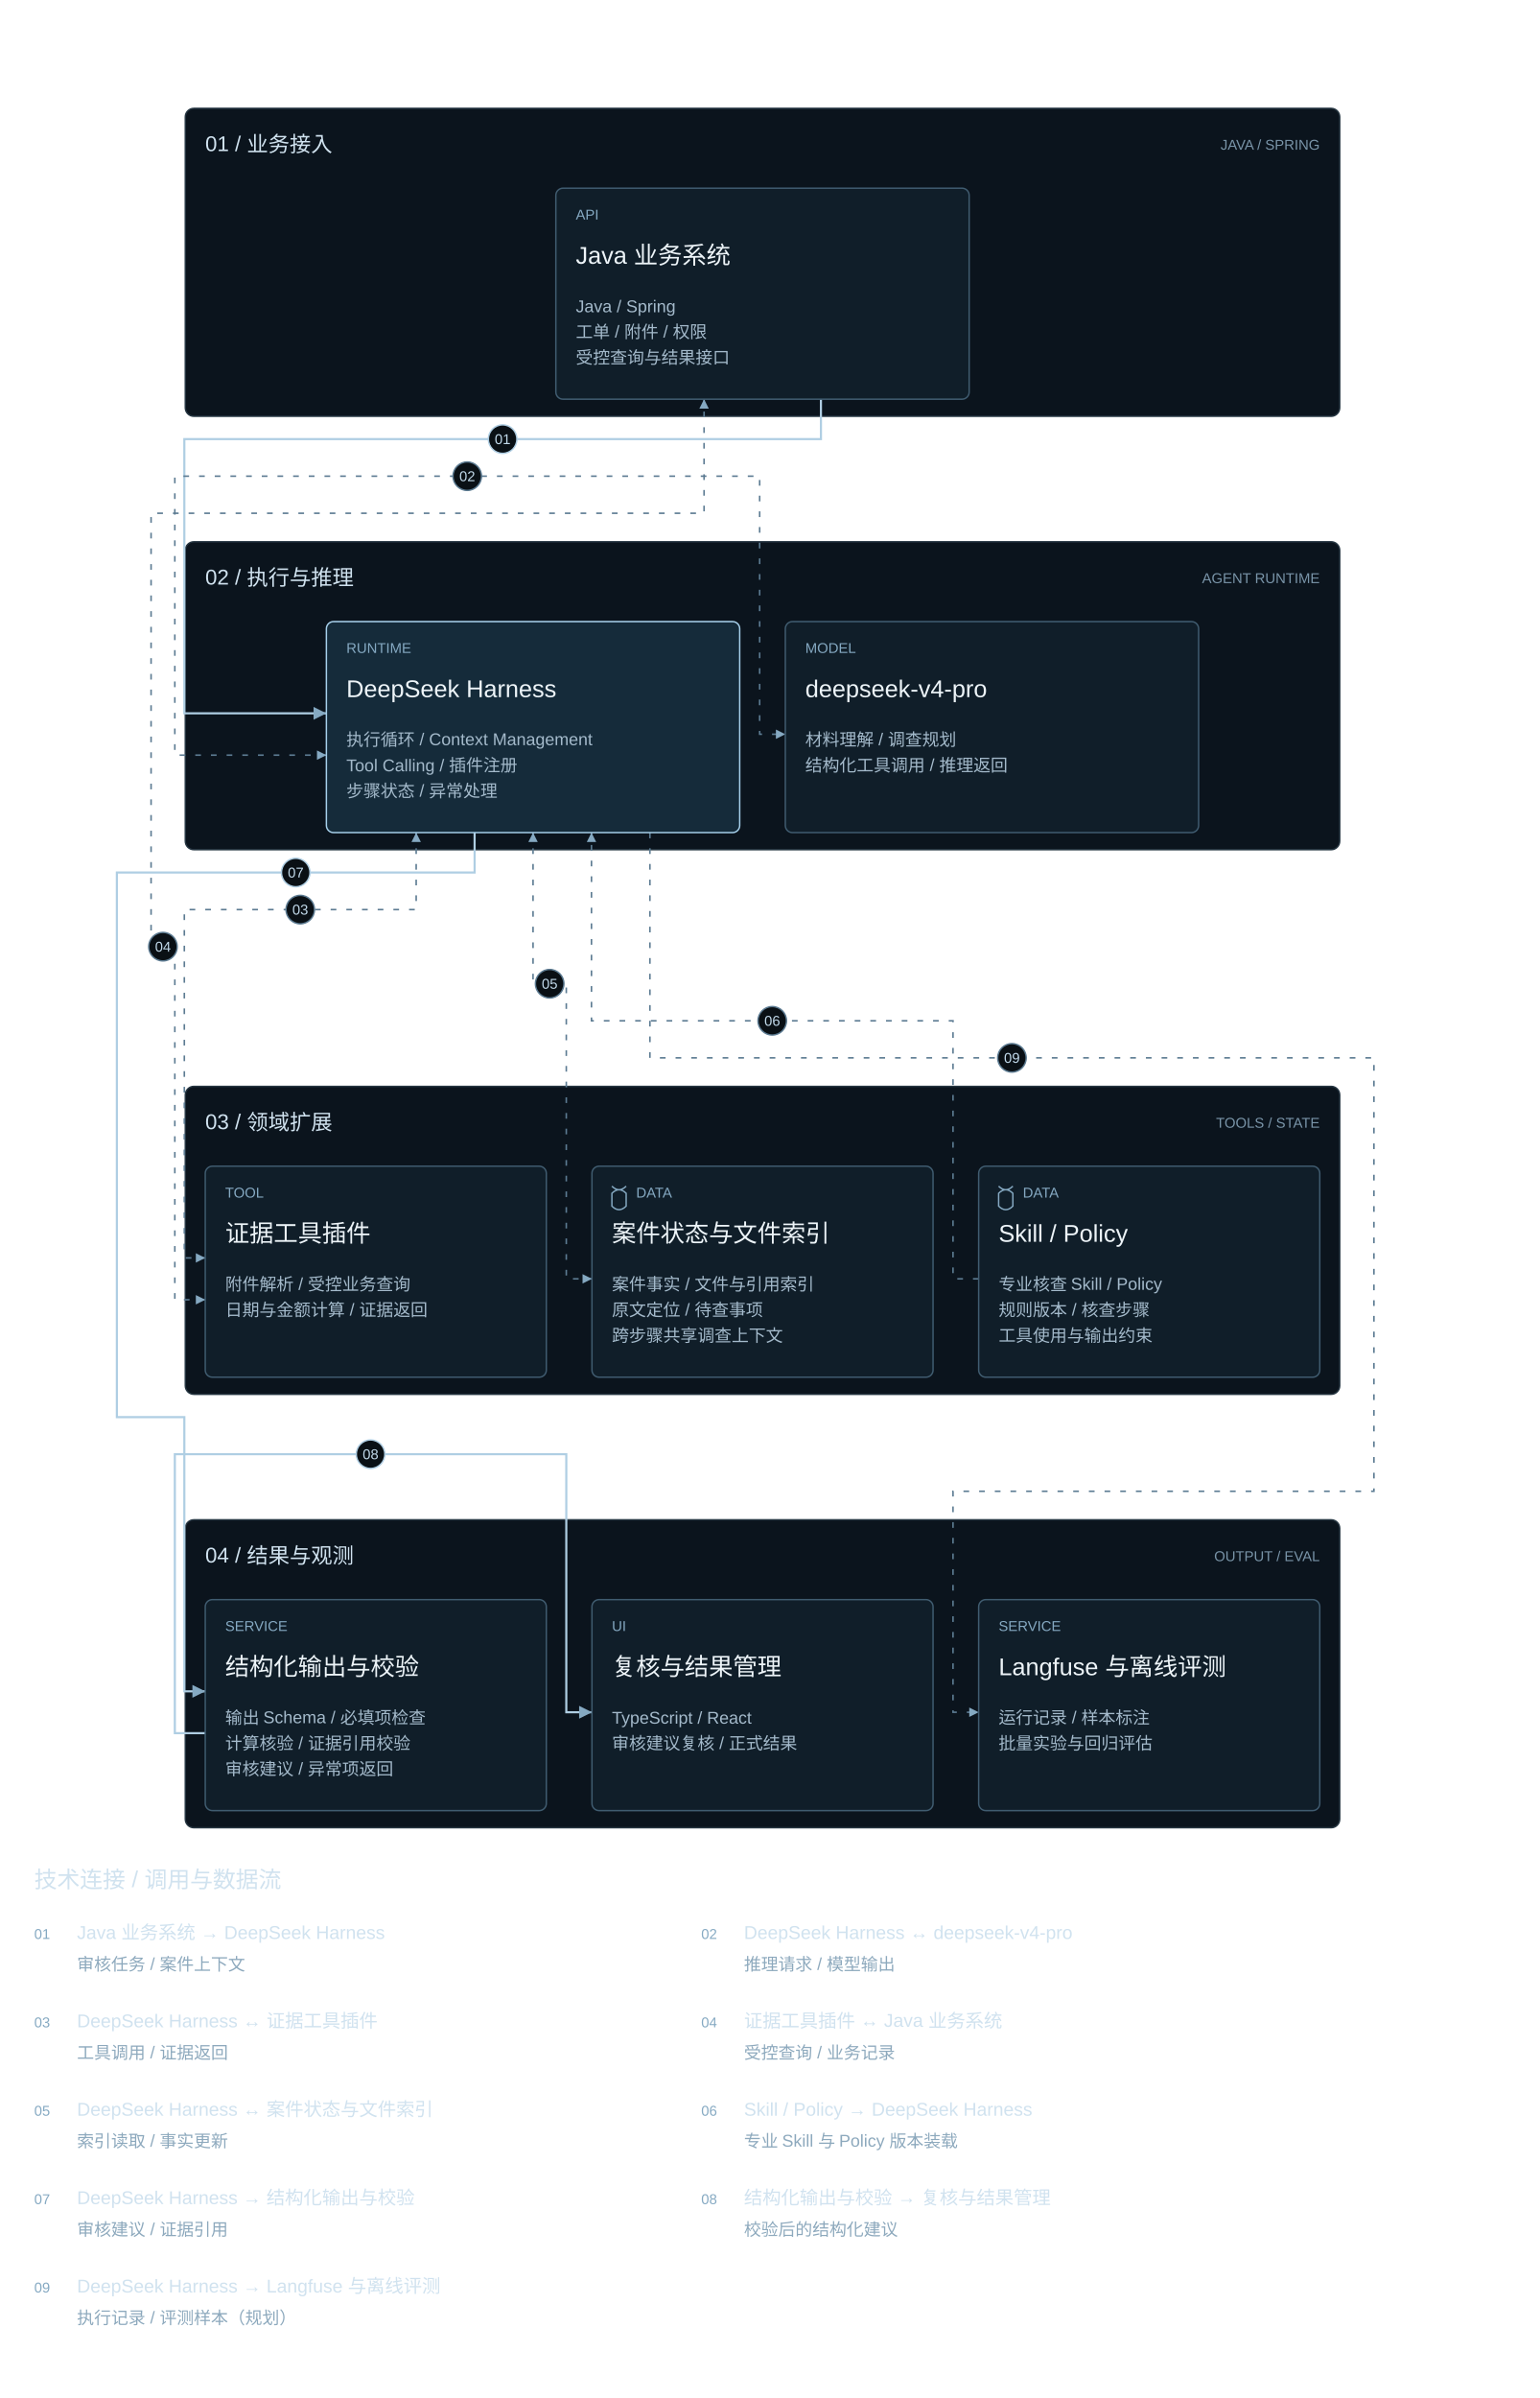
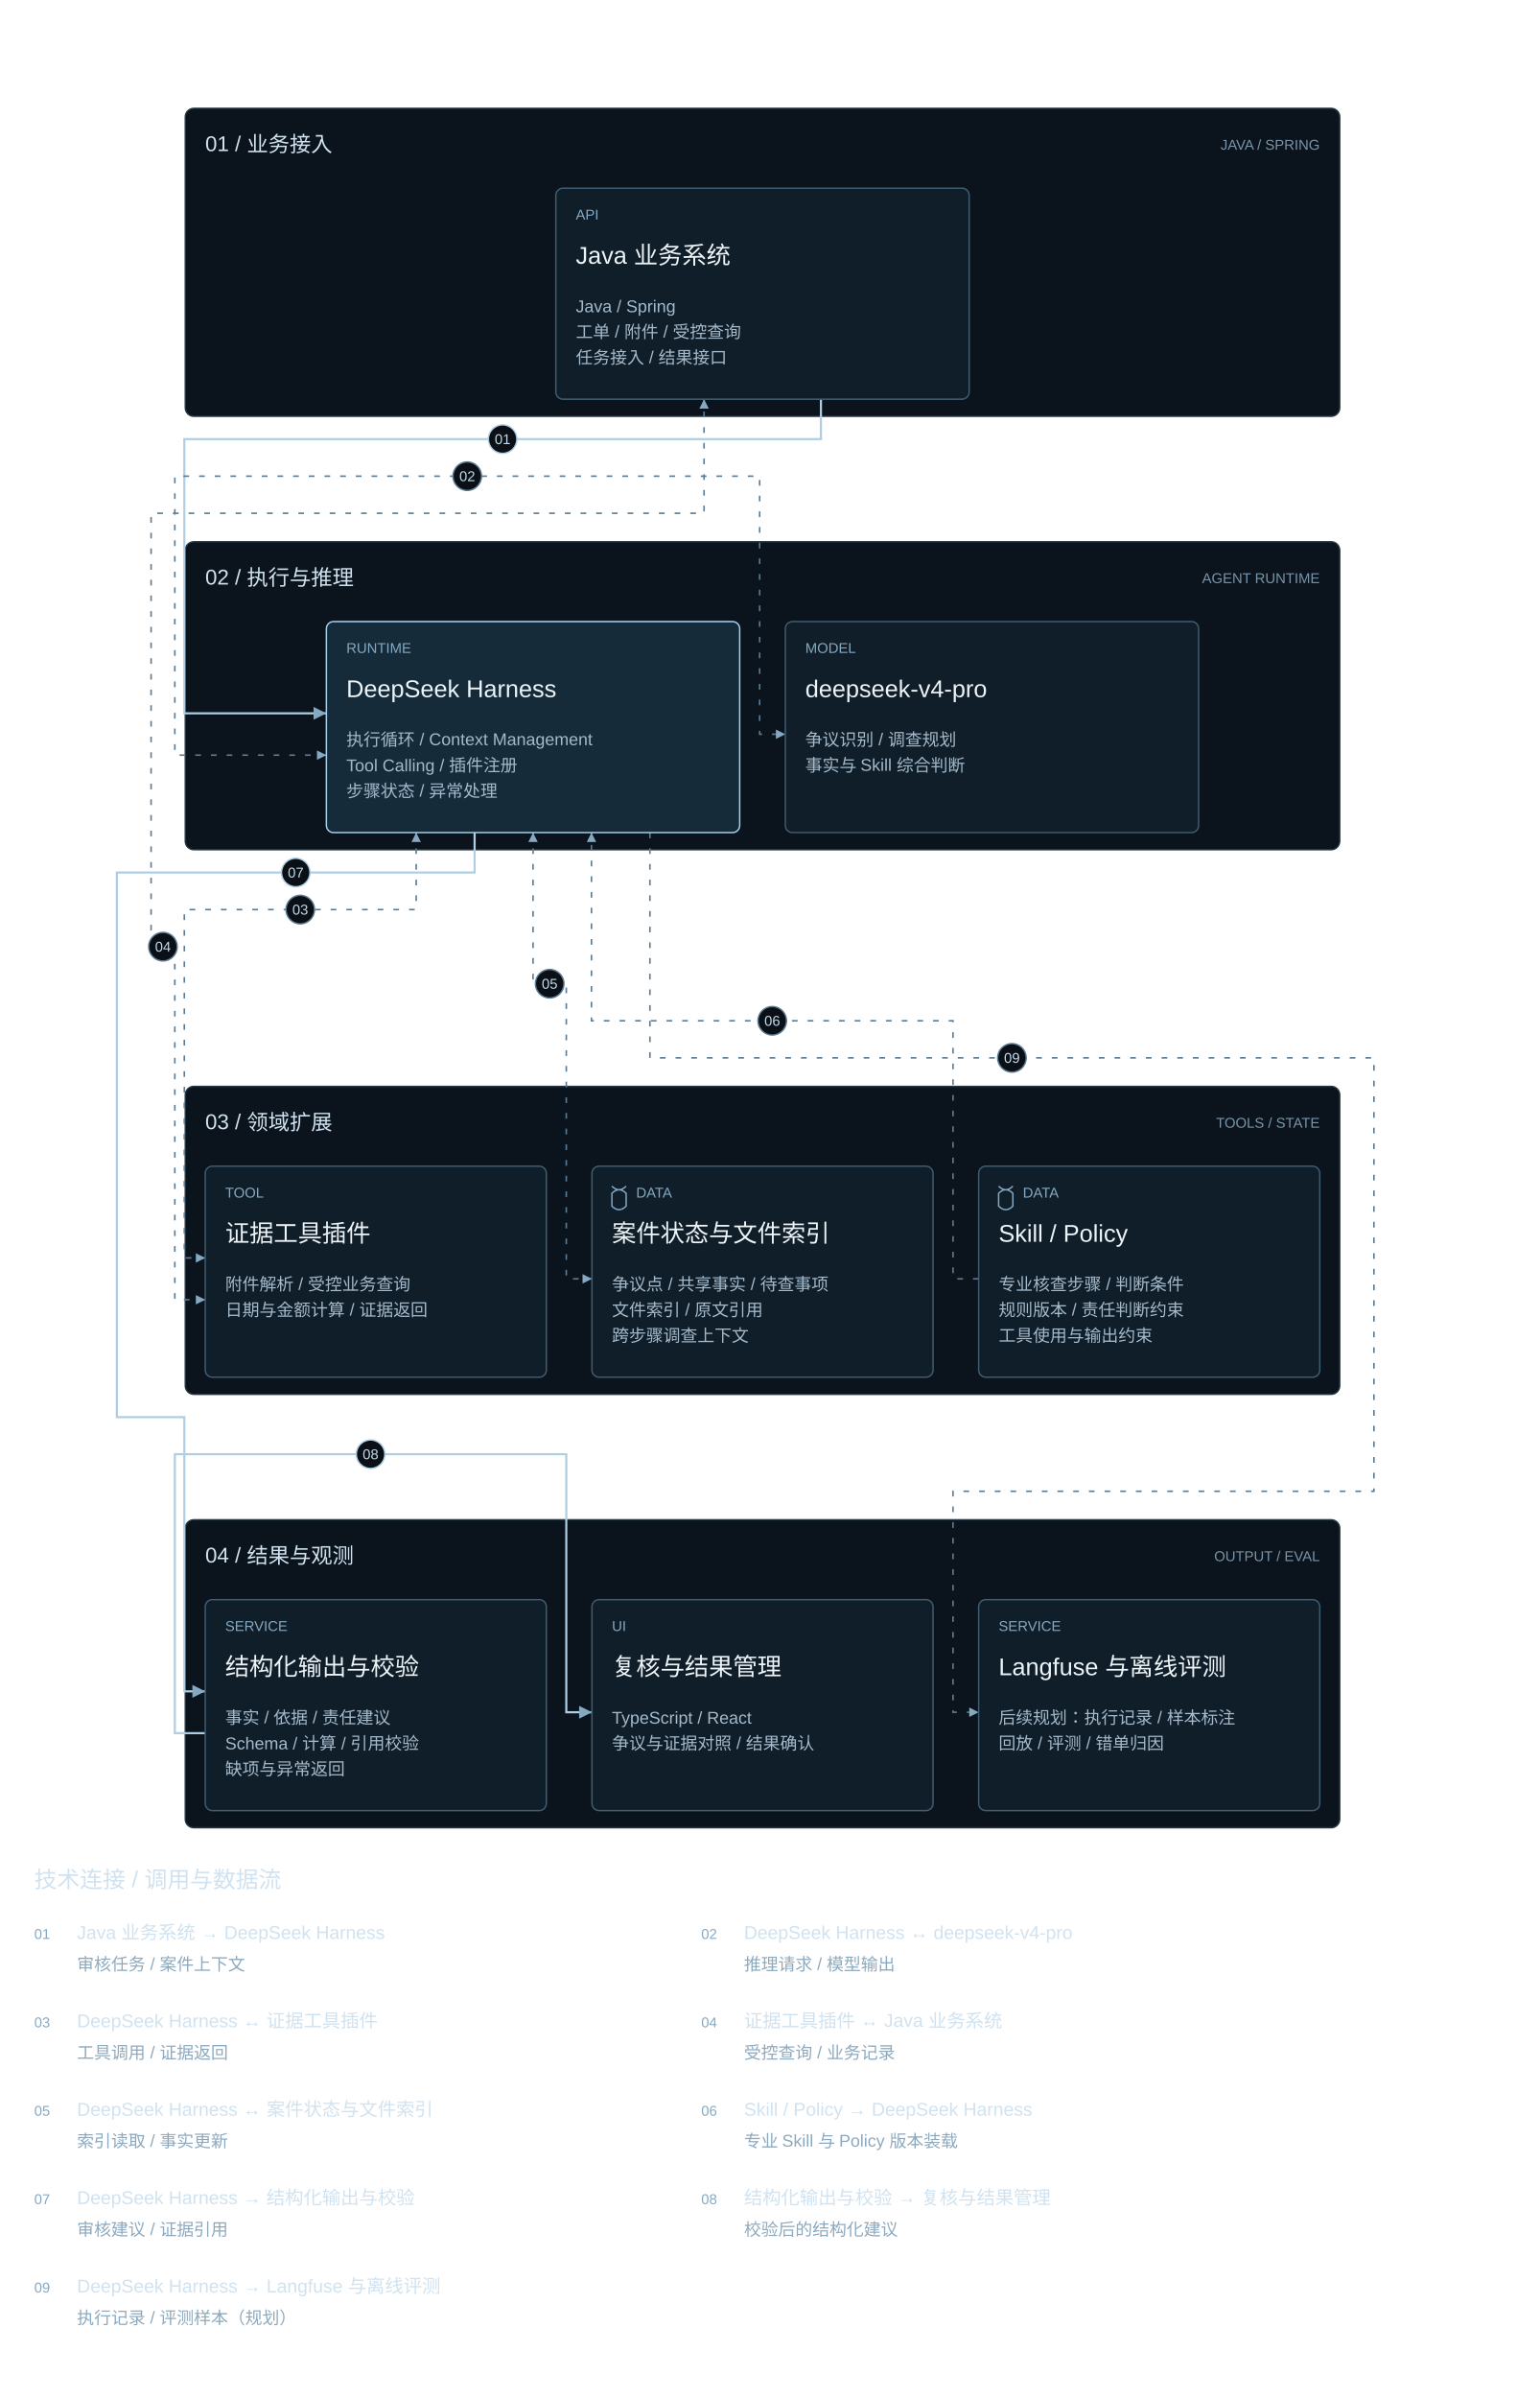
<svg xmlns="http://www.w3.org/2000/svg" width="1080" height="1682" viewBox="0 0 1080 1682" preserveAspectRatio="xMidYMin meet" role="img" aria-labelledby="title-order-review-agent" aria-describedby="desc-order-review-agent" style="font-family:Arial,'PingFang SC','Microsoft YaHei',sans-serif;background:#0a1015">
  <style>.architecture-packet{pointer-events:none}svg[data-motion="paused"] .architecture-packet{visibility:hidden}@media(prefers-reduced-motion:reduce){.architecture-packet{display:none}}</style>
  <defs>
    <marker id="arrow-order-review-agent" viewBox="0 0 10 10" refX="10" refY="5" markerWidth="6" markerHeight="6" orient="auto-start-reverse">
      <path d="M0 0 L10 5 L0 10" fill="#85a9c2" />
    </marker>
  </defs>
  <g data-layer="access">
    <rect x="130" y="76" width="810" height="216" rx="6" fill="#0b141d" stroke="#253541" />
    <text x="144" y="106" fill="#d0e2ef" font-size="15" text-anchor="start">
      <tspan x="144" dy="0">01 / 业务接入</tspan>
    </text>
    <text x="926" y="105" fill="#7994a8" font-size="10" text-anchor="end">
      <tspan x="926" dy="0">JAVA / SPRING</tspan>
    </text>
  </g>
  <g data-layer="runtime">
    <rect x="130" y="380" width="810" height="216" rx="6" fill="#0b141d" stroke="#253541" />
    <text x="144" y="410" fill="#d0e2ef" font-size="15" text-anchor="start">
      <tspan x="144" dy="0">02 / 执行与推理</tspan>
    </text>
    <text x="926" y="409" fill="#7994a8" font-size="10" text-anchor="end">
      <tspan x="926" dy="0">AGENT RUNTIME</tspan>
    </text>
  </g>
  <g data-layer="plugins">
    <rect x="130" y="762" width="810" height="216" rx="6" fill="#0b141d" stroke="#253541" />
    <text x="144" y="792" fill="#d0e2ef" font-size="15" text-anchor="start">
      <tspan x="144" dy="0">03 / 领域扩展</tspan>
    </text>
    <text x="926" y="791" fill="#7994a8" font-size="10" text-anchor="end">
      <tspan x="926" dy="0">TOOLS / STATE</tspan>
    </text>
  </g>
  <g data-layer="output">
    <rect x="130" y="1066" width="810" height="216" rx="6" fill="#0b141d" stroke="#253541" />
    <text x="144" y="1096" fill="#d0e2ef" font-size="15" text-anchor="start">
      <tspan x="144" dy="0">04 / 结果与观测</tspan>
    </text>
    <text x="926" y="1095" fill="#7994a8" font-size="10" text-anchor="end">
      <tspan x="926" dy="0">OUTPUT / EVAL</tspan>
    </text>
  </g>
  <g data-edge="01" data-kind="flow">
    <path class="architecture-route" d="M576 280 V308 H129.333 V500.333 H229" fill="none" stroke="#afcee3" stroke-width="1.5" marker-end="url(#arrow-order-review-agent)" />
    <g class="architecture-packet packet-flow" data-direction="forward" data-distance="766.6666666666666" data-speed="100" aria-hidden="true" opacity="0">
      <circle r="7" fill="#d3f1ff" opacity=".1" />
      <circle r="4.5" fill="#d3f1ff" opacity=".16" />
      <circle r="3" fill="#d3f1ff" />
      <animateMotion path="M576 280 V308 H129.333 V500.333 H229" keyPoints="0;1" keyTimes="0;1" calcMode="linear" dur="7.667s" begin="-0s" repeatCount="indefinite" />
      <animate attributeName="opacity" values="0;1;1;0" keyTimes="0;.03;.97;1" calcMode="linear" dur="7.667s" begin="-0s" repeatCount="indefinite" />
    </g>
    <circle cx="352.667" cy="308" r="10" fill="#0a1015" stroke="#afcee3" />
    <text x="352.667" y="311.5" fill="#c1d9ea" font-size="10" text-anchor="middle">
      <tspan x="352.667" dy="0">01</tspan>
    </text>
  </g>
  <g data-edge="02" data-kind="call">
    <path class="architecture-route" d="M229 529.667 H122.667 V334 H533 V515 H551" fill="none" stroke="#5c7b92" stroke-width="1.1" stroke-dasharray="4 7" marker-start="url(#arrow-order-review-agent)" marker-end="url(#arrow-order-review-agent)" />
    <g class="architecture-packet packet-support" data-direction="forward" data-distance="911.3333333333333" data-speed="100" aria-hidden="true" opacity="0">
      <circle r="7" fill="#efc896" opacity=".1" />
      <circle r="4.5" fill="#efc896" opacity=".16" />
      <path d="M0 -3.5 L3.5 0 L0 3.5 L-3.5 0 Z" fill="#efc896" />
      <animateMotion path="M229 529.667 H122.667 V334 H533 V515 H551" keyPoints="0;1" keyTimes="0;1" calcMode="linear" dur="9.113s" begin="-3.481s" repeatCount="indefinite" />
      <animate attributeName="opacity" values="0;.72;.72;0" keyTimes="0;.03;.97;1" calcMode="linear" dur="9.113s" begin="-3.481s" repeatCount="indefinite" />
    </g>
    <g class="architecture-packet packet-support" data-direction="reverse" data-distance="911.3333333333333" data-speed="100" aria-hidden="true" opacity="0">
      <circle r="7" fill="#efc896" opacity=".1" />
      <circle r="4.5" fill="#efc896" opacity=".16" />
      <path d="M0 -3.5 L3.5 0 L0 3.5 L-3.5 0 Z" fill="#efc896" />
      <animateMotion path="M229 529.667 H122.667 V334 H533 V515 H551" keyPoints="1;0" keyTimes="0;1" calcMode="linear" dur="9.113s" begin="-8.038s" repeatCount="indefinite" />
      <animate attributeName="opacity" values="0;.72;.72;0" keyTimes="0;.03;.97;1" calcMode="linear" dur="9.113s" begin="-8.038s" repeatCount="indefinite" />
    </g>
    <circle cx="327.833" cy="334" r="10" fill="#0a1015" stroke="#5c7b92" />
    <text x="327.833" y="337.5" fill="#c1d9ea" font-size="10" text-anchor="middle">
      <tspan x="327.833" dy="0">02</tspan>
    </text>
  </g>
  <g data-edge="03" data-kind="call">
    <path class="architecture-route" d="M292 584 V638 H129.333 V882.333 H144" fill="none" stroke="#5c7b92" stroke-width="1.1" stroke-dasharray="4 7" marker-start="url(#arrow-order-review-agent)" marker-end="url(#arrow-order-review-agent)" />
    <g class="architecture-packet packet-support" data-direction="forward" data-distance="475.66666666666663" data-speed="100" aria-hidden="true" opacity="0">
      <circle r="7" fill="#efc896" opacity=".1" />
      <circle r="4.5" fill="#efc896" opacity=".16" />
      <path d="M0 -3.5 L3.5 0 L0 3.5 L-3.5 0 Z" fill="#efc896" />
      <animateMotion path="M292 584 V638 H129.333 V882.333 H144" keyPoints="0;1" keyTimes="0;1" calcMode="linear" dur="4.757s" begin="-3.634s" repeatCount="indefinite" />
      <animate attributeName="opacity" values="0;.72;.72;0" keyTimes="0;.03;.97;1" calcMode="linear" dur="4.757s" begin="-3.634s" repeatCount="indefinite" />
    </g>
    <g class="architecture-packet packet-support" data-direction="reverse" data-distance="475.66666666666663" data-speed="100" aria-hidden="true" opacity="0">
      <circle r="7" fill="#efc896" opacity=".1" />
      <circle r="4.5" fill="#efc896" opacity=".16" />
      <path d="M0 -3.5 L3.5 0 L0 3.5 L-3.5 0 Z" fill="#efc896" />
      <animateMotion path="M292 584 V638 H129.333 V882.333 H144" keyPoints="1;0" keyTimes="0;1" calcMode="linear" dur="4.757s" begin="-1.255s" repeatCount="indefinite" />
      <animate attributeName="opacity" values="0;.72;.72;0" keyTimes="0;.03;.97;1" calcMode="linear" dur="4.757s" begin="-1.255s" repeatCount="indefinite" />
    </g>
    <circle cx="210.667" cy="638" r="10" fill="#0a1015" stroke="#5c7b92" />
    <text x="210.667" y="641.5" fill="#c1d9ea" font-size="10" text-anchor="middle">
      <tspan x="210.667" dy="0">03</tspan>
    </text>
  </g>
  <g data-edge="04" data-kind="call">
    <path class="architecture-route" d="M144 911.667 H122.667 V664 H106 V360 H494 V280" fill="none" stroke="#5c7b92" stroke-width="1.1" stroke-dasharray="4 7" marker-start="url(#arrow-order-review-agent)" marker-end="url(#arrow-order-review-agent)" />
    <g class="architecture-packet packet-support" data-direction="forward" data-distance="1057.6666666666665" data-speed="100" aria-hidden="true" opacity="0">
      <circle r="7" fill="#efc896" opacity=".1" />
      <circle r="4.5" fill="#efc896" opacity=".16" />
      <path d="M0 -3.5 L3.5 0 L0 3.5 L-3.5 0 Z" fill="#efc896" />
      <animateMotion path="M144 911.667 H122.667 V664 H106 V360 H494 V280" keyPoints="0;1" keyTimes="0;1" calcMode="linear" dur="10.577s" begin="-1.543s" repeatCount="indefinite" />
      <animate attributeName="opacity" values="0;.72;.72;0" keyTimes="0;.03;.97;1" calcMode="linear" dur="10.577s" begin="-1.543s" repeatCount="indefinite" />
    </g>
    <g class="architecture-packet packet-support" data-direction="reverse" data-distance="1057.6666666666665" data-speed="100" aria-hidden="true" opacity="0">
      <circle r="7" fill="#efc896" opacity=".1" />
      <circle r="4.5" fill="#efc896" opacity=".16" />
      <path d="M0 -3.5 L3.5 0 L0 3.5 L-3.5 0 Z" fill="#efc896" />
      <animateMotion path="M144 911.667 H122.667 V664 H106 V360 H494 V280" keyPoints="1;0" keyTimes="0;1" calcMode="linear" dur="10.577s" begin="-6.831s" repeatCount="indefinite" />
      <animate attributeName="opacity" values="0;.72;.72;0" keyTimes="0;.03;.97;1" calcMode="linear" dur="10.577s" begin="-6.831s" repeatCount="indefinite" />
    </g>
    <circle cx="114.333" cy="664" r="10" fill="#0a1015" stroke="#5c7b92" />
    <text x="114.333" y="667.5" fill="#c1d9ea" font-size="10" text-anchor="middle">
      <tspan x="114.333" dy="0">04</tspan>
    </text>
  </g>
  <g data-edge="05" data-kind="call">
    <path class="architecture-route" d="M374 584 V690 H397.333 V897 H415.333" fill="none" stroke="#5c7b92" stroke-width="1.1" stroke-dasharray="4 7" marker-start="url(#arrow-order-review-agent)" marker-end="url(#arrow-order-review-agent)" />
    <g class="architecture-packet packet-support" data-direction="forward" data-distance="354.33333333333337" data-speed="100" aria-hidden="true" opacity="0">
      <circle r="7" fill="#efc896" opacity=".1" />
      <circle r="4.5" fill="#efc896" opacity=".16" />
      <path d="M0 -3.5 L3.5 0 L0 3.5 L-3.5 0 Z" fill="#efc896" />
      <animateMotion path="M374 584 V690 H397.333 V897 H415.333" keyPoints="0;1" keyTimes="0;1" calcMode="linear" dur="3.543s" begin="-1.87s" repeatCount="indefinite" />
      <animate attributeName="opacity" values="0;.72;.72;0" keyTimes="0;.03;.97;1" calcMode="linear" dur="3.543s" begin="-1.87s" repeatCount="indefinite" />
    </g>
    <g class="architecture-packet packet-support" data-direction="reverse" data-distance="354.33333333333337" data-speed="100" aria-hidden="true" opacity="0">
      <circle r="7" fill="#efc896" opacity=".1" />
      <circle r="4.5" fill="#efc896" opacity=".16" />
      <path d="M0 -3.5 L3.5 0 L0 3.5 L-3.5 0 Z" fill="#efc896" />
      <animateMotion path="M374 584 V690 H397.333 V897 H415.333" keyPoints="1;0" keyTimes="0;1" calcMode="linear" dur="3.543s" begin="-0.099s" repeatCount="indefinite" />
      <animate attributeName="opacity" values="0;.72;.72;0" keyTimes="0;.03;.97;1" calcMode="linear" dur="3.543s" begin="-0.099s" repeatCount="indefinite" />
    </g>
    <circle cx="385.667" cy="690" r="10" fill="#0a1015" stroke="#5c7b92" />
    <text x="385.667" y="693.5" fill="#c1d9ea" font-size="10" text-anchor="middle">
      <tspan x="385.667" dy="0">05</tspan>
    </text>
  </g>
  <g data-edge="06" data-kind="config">
    <path class="architecture-route" d="M686.667 897 H668.667 V716 H415 V584" fill="none" stroke="#5c7b92" stroke-width="1.1" stroke-dasharray="4 7" marker-end="url(#arrow-order-review-agent)" />
    <g class="architecture-packet packet-support" data-direction="forward" data-distance="584.6666666666667" data-speed="100" aria-hidden="true" opacity="0">
      <circle r="7" fill="#efc896" opacity=".1" />
      <circle r="4.5" fill="#efc896" opacity=".16" />
      <path d="M0 -3.5 L3.5 0 L0 3.5 L-3.5 0 Z" fill="#efc896" />
      <animateMotion path="M686.667 897 H668.667 V716 H415 V584" keyPoints="0;1" keyTimes="0;1" calcMode="linear" dur="5.847s" begin="-5.319s" repeatCount="indefinite" />
      <animate attributeName="opacity" values="0;.72;.72;0" keyTimes="0;.03;.97;1" calcMode="linear" dur="5.847s" begin="-5.319s" repeatCount="indefinite" />
    </g>
    <circle cx="541.833" cy="716" r="10" fill="#0a1015" stroke="#5c7b92" />
    <text x="541.833" y="719.5" fill="#c1d9ea" font-size="10" text-anchor="middle">
      <tspan x="541.833" dy="0">06</tspan>
    </text>
  </g>
  <g data-edge="07" data-kind="flow">
    <path class="architecture-route" d="M333 584 V612 H82 V994 H129.333 V1186.333 H144" fill="none" stroke="#afcee3" stroke-width="1.5" marker-end="url(#arrow-order-review-agent)" />
    <g class="architecture-packet packet-flow" data-direction="forward" data-distance="915.3333333333333" data-speed="100" aria-hidden="true" opacity="0">
      <circle r="7" fill="#d3f1ff" opacity=".1" />
      <circle r="4.5" fill="#d3f1ff" opacity=".16" />
      <circle r="3" fill="#d3f1ff" />
      <animateMotion path="M333 584 V612 H82 V994 H129.333 V1186.333 H144" keyPoints="0;1" keyTimes="0;1" calcMode="linear" dur="9.153s" begin="-2.671s" repeatCount="indefinite" />
      <animate attributeName="opacity" values="0;1;1;0" keyTimes="0;.03;.97;1" calcMode="linear" dur="9.153s" begin="-2.671s" repeatCount="indefinite" />
    </g>
    <circle cx="207.5" cy="612" r="10" fill="#0a1015" stroke="#afcee3" />
    <text x="207.5" y="615.5" fill="#c1d9ea" font-size="10" text-anchor="middle">
      <tspan x="207.5" dy="0">07</tspan>
    </text>
  </g>
  <g data-edge="08" data-kind="flow">
    <path class="architecture-route" d="M144 1215.667 H122.667 V1020 H397.333 V1201 H415.333" fill="none" stroke="#afcee3" stroke-width="1.5" marker-end="url(#arrow-order-review-agent)" />
    <g class="architecture-packet packet-flow" data-direction="forward" data-distance="690.6666666666667" data-speed="100" aria-hidden="true" opacity="0">
      <circle r="7" fill="#d3f1ff" opacity=".1" />
      <circle r="4.5" fill="#d3f1ff" opacity=".16" />
      <circle r="3" fill="#d3f1ff" />
      <animateMotion path="M144 1215.667 H122.667 V1020 H397.333 V1201 H415.333" keyPoints="0;1" keyTimes="0;1" calcMode="linear" dur="6.907s" begin="-4.653s" repeatCount="indefinite" />
      <animate attributeName="opacity" values="0;1;1;0" keyTimes="0;.03;.97;1" calcMode="linear" dur="6.907s" begin="-4.653s" repeatCount="indefinite" />
    </g>
    <circle cx="260" cy="1020" r="10" fill="#0a1015" stroke="#afcee3" />
    <text x="260" y="1023.5" fill="#c1d9ea" font-size="10" text-anchor="middle">
      <tspan x="260" dy="0">08</tspan>
    </text>
  </g>
  <g data-edge="09" data-kind="event">
    <path class="architecture-route" d="M456 584 V742 H964 V1046 H668.667 V1201 H686.667" fill="none" stroke="#5c7b92" stroke-width="1.1" stroke-dasharray="4 7" marker-end="url(#arrow-order-review-agent)" />
    <g class="architecture-packet packet-support" data-direction="forward" data-distance="1438.3333333333333" data-speed="100" aria-hidden="true" opacity="0">
      <circle r="7" fill="#efc896" opacity=".1" />
      <circle r="4.5" fill="#efc896" opacity=".16" />
      <path d="M0 -3.5 L3.5 0 L0 3.5 L-3.5 0 Z" fill="#efc896" />
      <animateMotion path="M456 584 V742 H964 V1046 H668.667 V1201 H686.667" keyPoints="0;1" keyTimes="0;1" calcMode="linear" dur="14.383s" begin="-0.802s" repeatCount="indefinite" />
      <animate attributeName="opacity" values="0;.72;.72;0" keyTimes="0;.03;.97;1" calcMode="linear" dur="14.383s" begin="-0.802s" repeatCount="indefinite" />
    </g>
    <circle cx="710" cy="742" r="10" fill="#0a1015" stroke="#5c7b92" />
    <text x="710" y="745.5" fill="#c1d9ea" font-size="10" text-anchor="middle">
      <tspan x="710" dy="0">09</tspan>
    </text>
  </g>
  <g data-node="business">
    <rect x="390" y="132" width="290" height="148" rx="5" fill="#101e29" stroke="#405c70" />
    <text x="404" y="154" fill="#85a9c2" font-size="10" text-anchor="start">
      <tspan x="404" dy="0">API</tspan>
    </text>
    <text x="404" y="185" fill="#edf4f8" font-size="17" text-anchor="start">
      <tspan x="404" dy="0">Java 业务系统</tspan>
    </text>
    <text x="404" y="219" fill="#a4bacb" font-size="12" text-anchor="start">
      <tspan x="404" dy="0">Java / Spring</tspan>
-       <tspan x="404" dy="18">工单 / 附件 / 权限</tspan>
-       <tspan x="404" dy="18">受控查询与结果接口</tspan>
+       <tspan x="404" dy="18">工单 / 附件 / 受控查询</tspan>
+       <tspan x="404" dy="18">任务接入 / 结果接口</tspan>
    </text>
  </g>
  <g data-node="harness">
    <rect x="229" y="436" width="290" height="148" rx="5" fill="#152b3a" stroke="#a6d0eb" />
    <text x="243" y="458" fill="#85a9c2" font-size="10" text-anchor="start">
      <tspan x="243" dy="0">RUNTIME</tspan>
    </text>
    <text x="243" y="489" fill="#edf4f8" font-size="17" text-anchor="start">
      <tspan x="243" dy="0">DeepSeek Harness</tspan>
    </text>
    <text x="243" y="523" fill="#a4bacb" font-size="12" text-anchor="start">
      <tspan x="243" dy="0">执行循环 / Context Management</tspan>
      <tspan x="243" dy="18">Tool Calling / 插件注册</tspan>
      <tspan x="243" dy="18">步骤状态 / 异常处理</tspan>
    </text>
  </g>
  <g data-node="model">
    <rect x="551" y="436" width="290" height="148" rx="5" fill="#101e29" stroke="#405c70" />
    <text x="565" y="458" fill="#85a9c2" font-size="10" text-anchor="start">
      <tspan x="565" dy="0">MODEL</tspan>
    </text>
    <text x="565" y="489" fill="#edf4f8" font-size="17" text-anchor="start">
      <tspan x="565" dy="0">deepseek-v4-pro</tspan>
    </text>
    <text x="565" y="523" fill="#a4bacb" font-size="12" text-anchor="start">
-       <tspan x="565" dy="0">材料理解 / 调查规划</tspan>
-       <tspan x="565" dy="18">结构化工具调用 / 推理返回</tspan>
+       <tspan x="565" dy="0">争议识别 / 调查规划</tspan>
+       <tspan x="565" dy="18">事实与 Skill 综合判断</tspan>
    </text>
  </g>
  <g data-node="tools">
    <rect x="144" y="818" width="239.333" height="148" rx="5" fill="#101e29" stroke="#405c70" />
    <text x="158" y="840" fill="#85a9c2" font-size="10" text-anchor="start">
      <tspan x="158" dy="0">TOOL</tspan>
    </text>
    <text x="158" y="871" fill="#edf4f8" font-size="17" text-anchor="start">
      <tspan x="158" dy="0">证据工具插件</tspan>
    </text>
    <text x="158" y="905" fill="#a4bacb" font-size="12" text-anchor="start">
      <tspan x="158" dy="0">附件解析 / 受控业务查询</tspan>
      <tspan x="158" dy="18">日期与金额计算 / 证据返回</tspan>
    </text>
  </g>
  <g data-node="state">
    <rect x="415.333" y="818" width="239.333" height="148" rx="5" fill="#101e29" stroke="#405c70" />
    <path d="M429.333 837 q5 -5 10 0 v9 q-5 5 -10 0 z m0 -5 q5 5 10 0" fill="none" stroke="#85a9c2" />
    <text x="446.333" y="840" fill="#85a9c2" font-size="10" text-anchor="start">
      <tspan x="446.333" dy="0">DATA</tspan>
    </text>
    <text x="429.333" y="871" fill="#edf4f8" font-size="17" text-anchor="start">
      <tspan x="429.333" dy="0">案件状态与文件索引</tspan>
    </text>
    <text x="429.333" y="905" fill="#a4bacb" font-size="12" text-anchor="start">
-       <tspan x="429.333" dy="0">案件事实 / 文件与引用索引</tspan>
-       <tspan x="429.333" dy="18">原文定位 / 待查事项</tspan>
-       <tspan x="429.333" dy="18">跨步骤共享调查上下文</tspan>
+       <tspan x="429.333" dy="0">争议点 / 共享事实 / 待查事项</tspan>
+       <tspan x="429.333" dy="18">文件索引 / 原文引用</tspan>
+       <tspan x="429.333" dy="18">跨步骤调查上下文</tspan>
    </text>
  </g>
  <g data-node="policy">
    <rect x="686.667" y="818" width="239.333" height="148" rx="5" fill="#101e29" stroke="#405c70" />
    <path d="M700.667 837 q5 -5 10 0 v9 q-5 5 -10 0 z m0 -5 q5 5 10 0" fill="none" stroke="#85a9c2" />
    <text x="717.667" y="840" fill="#85a9c2" font-size="10" text-anchor="start">
      <tspan x="717.667" dy="0">DATA</tspan>
    </text>
    <text x="700.667" y="871" fill="#edf4f8" font-size="17" text-anchor="start">
      <tspan x="700.667" dy="0">Skill / Policy</tspan>
    </text>
    <text x="700.667" y="905" fill="#a4bacb" font-size="12" text-anchor="start">
-       <tspan x="700.667" dy="0">专业核查 Skill / Policy</tspan>
-       <tspan x="700.667" dy="18">规则版本 / 核查步骤</tspan>
+       <tspan x="700.667" dy="0">专业核查步骤 / 判断条件</tspan>
+       <tspan x="700.667" dy="18">规则版本 / 责任判断约束</tspan>
      <tspan x="700.667" dy="18">工具使用与输出约束</tspan>
    </text>
  </g>
  <g data-node="guard">
    <rect x="144" y="1122" width="239.333" height="148" rx="5" fill="#101e29" stroke="#405c70" />
    <text x="158" y="1144" fill="#85a9c2" font-size="10" text-anchor="start">
      <tspan x="158" dy="0">SERVICE</tspan>
    </text>
    <text x="158" y="1175" fill="#edf4f8" font-size="17" text-anchor="start">
      <tspan x="158" dy="0">结构化输出与校验</tspan>
    </text>
    <text x="158" y="1209" fill="#a4bacb" font-size="12" text-anchor="start">
-       <tspan x="158" dy="0">输出 Schema / 必填项检查</tspan>
-       <tspan x="158" dy="18">计算核验 / 证据引用校验</tspan>
-       <tspan x="158" dy="18">审核建议 / 异常项返回</tspan>
+       <tspan x="158" dy="0">事实 / 依据 / 责任建议</tspan>
+       <tspan x="158" dy="18">Schema / 计算 / 引用校验</tspan>
+       <tspan x="158" dy="18">缺项与异常返回</tspan>
    </text>
  </g>
  <g data-node="review">
    <rect x="415.333" y="1122" width="239.333" height="148" rx="5" fill="#101e29" stroke="#405c70" />
    <text x="429.333" y="1144" fill="#85a9c2" font-size="10" text-anchor="start">
      <tspan x="429.333" dy="0">UI</tspan>
    </text>
    <text x="429.333" y="1175" fill="#edf4f8" font-size="17" text-anchor="start">
      <tspan x="429.333" dy="0">复核与结果管理</tspan>
    </text>
    <text x="429.333" y="1209" fill="#a4bacb" font-size="12" text-anchor="start">
      <tspan x="429.333" dy="0">TypeScript / React</tspan>
-       <tspan x="429.333" dy="18">审核建议复核 / 正式结果</tspan>
+       <tspan x="429.333" dy="18">争议与证据对照 / 结果确认</tspan>
    </text>
  </g>
  <g data-node="eval">
    <rect x="686.667" y="1122" width="239.333" height="148" rx="5" fill="#101e29" stroke="#405c70" />
    <text x="700.667" y="1144" fill="#85a9c2" font-size="10" text-anchor="start">
      <tspan x="700.667" dy="0">SERVICE</tspan>
    </text>
    <text x="700.667" y="1175" fill="#edf4f8" font-size="17" text-anchor="start">
      <tspan x="700.667" dy="0">Langfuse 与离线评测</tspan>
    </text>
    <text x="700.667" y="1209" fill="#a4bacb" font-size="12" text-anchor="start">
-       <tspan x="700.667" dy="0">运行记录 / 样本标注</tspan>
-       <tspan x="700.667" dy="18">批量实验与回归评估</tspan>
+       <tspan x="700.667" dy="0">后续规划：执行记录 / 样本标注</tspan>
+       <tspan x="700.667" dy="18">回放 / 评测 / 错单归因</tspan>
    </text>
  </g>
  <text x="24" y="1324" fill="#d0e2ef" font-size="16" text-anchor="start">
    <tspan x="24" dy="0">技术连接 / 调用与数据流</tspan>
  </text>
  <text x="24" y="1360" fill="#85a9c2" font-size="10" text-anchor="start">
    <tspan x="24" dy="0">01</tspan>
  </text>
  <text x="54" y="1360" fill="#d0e2ef" font-size="13" text-anchor="start">
    <tspan x="54" dy="0">Java 业务系统 → DeepSeek Harness</tspan>
  </text>
  <text x="54" y="1382" fill="#8da9bd" font-size="12" text-anchor="start">
    <tspan x="54" dy="0">审核任务 / 案件上下文</tspan>
  </text>
  <text x="492" y="1360" fill="#85a9c2" font-size="10" text-anchor="start">
    <tspan x="492" dy="0">02</tspan>
  </text>
  <text x="522" y="1360" fill="#d0e2ef" font-size="13" text-anchor="start">
    <tspan x="522" dy="0">DeepSeek Harness ↔ deepseek-v4-pro</tspan>
  </text>
  <text x="522" y="1382" fill="#8da9bd" font-size="12" text-anchor="start">
    <tspan x="522" dy="0">推理请求 / 模型输出</tspan>
  </text>
  <text x="24" y="1422" fill="#85a9c2" font-size="10" text-anchor="start">
    <tspan x="24" dy="0">03</tspan>
  </text>
  <text x="54" y="1422" fill="#d0e2ef" font-size="13" text-anchor="start">
    <tspan x="54" dy="0">DeepSeek Harness ↔ 证据工具插件</tspan>
  </text>
  <text x="54" y="1444" fill="#8da9bd" font-size="12" text-anchor="start">
    <tspan x="54" dy="0">工具调用 / 证据返回</tspan>
  </text>
  <text x="492" y="1422" fill="#85a9c2" font-size="10" text-anchor="start">
    <tspan x="492" dy="0">04</tspan>
  </text>
  <text x="522" y="1422" fill="#d0e2ef" font-size="13" text-anchor="start">
    <tspan x="522" dy="0">证据工具插件 ↔ Java 业务系统</tspan>
  </text>
  <text x="522" y="1444" fill="#8da9bd" font-size="12" text-anchor="start">
    <tspan x="522" dy="0">受控查询 / 业务记录</tspan>
  </text>
  <text x="24" y="1484" fill="#85a9c2" font-size="10" text-anchor="start">
    <tspan x="24" dy="0">05</tspan>
  </text>
  <text x="54" y="1484" fill="#d0e2ef" font-size="13" text-anchor="start">
    <tspan x="54" dy="0">DeepSeek Harness ↔ 案件状态与文件索引</tspan>
  </text>
  <text x="54" y="1506" fill="#8da9bd" font-size="12" text-anchor="start">
    <tspan x="54" dy="0">索引读取 / 事实更新</tspan>
  </text>
  <text x="492" y="1484" fill="#85a9c2" font-size="10" text-anchor="start">
    <tspan x="492" dy="0">06</tspan>
  </text>
  <text x="522" y="1484" fill="#d0e2ef" font-size="13" text-anchor="start">
    <tspan x="522" dy="0">Skill / Policy → DeepSeek Harness</tspan>
  </text>
  <text x="522" y="1506" fill="#8da9bd" font-size="12" text-anchor="start">
    <tspan x="522" dy="0">专业 Skill 与 Policy 版本装载</tspan>
  </text>
  <text x="24" y="1546" fill="#85a9c2" font-size="10" text-anchor="start">
    <tspan x="24" dy="0">07</tspan>
  </text>
  <text x="54" y="1546" fill="#d0e2ef" font-size="13" text-anchor="start">
    <tspan x="54" dy="0">DeepSeek Harness → 结构化输出与校验</tspan>
  </text>
  <text x="54" y="1568" fill="#8da9bd" font-size="12" text-anchor="start">
    <tspan x="54" dy="0">审核建议 / 证据引用</tspan>
  </text>
  <text x="492" y="1546" fill="#85a9c2" font-size="10" text-anchor="start">
    <tspan x="492" dy="0">08</tspan>
  </text>
  <text x="522" y="1546" fill="#d0e2ef" font-size="13" text-anchor="start">
    <tspan x="522" dy="0">结构化输出与校验 → 复核与结果管理</tspan>
  </text>
  <text x="522" y="1568" fill="#8da9bd" font-size="12" text-anchor="start">
    <tspan x="522" dy="0">校验后的结构化建议</tspan>
  </text>
  <text x="24" y="1608" fill="#85a9c2" font-size="10" text-anchor="start">
    <tspan x="24" dy="0">09</tspan>
  </text>
  <text x="54" y="1608" fill="#d0e2ef" font-size="13" text-anchor="start">
    <tspan x="54" dy="0">DeepSeek Harness → Langfuse 与离线评测</tspan>
  </text>
  <text x="54" y="1630" fill="#8da9bd" font-size="12" text-anchor="start">
    <tspan x="54" dy="0">执行记录 / 评测样本（规划）</tspan>
  </text>
</svg>
